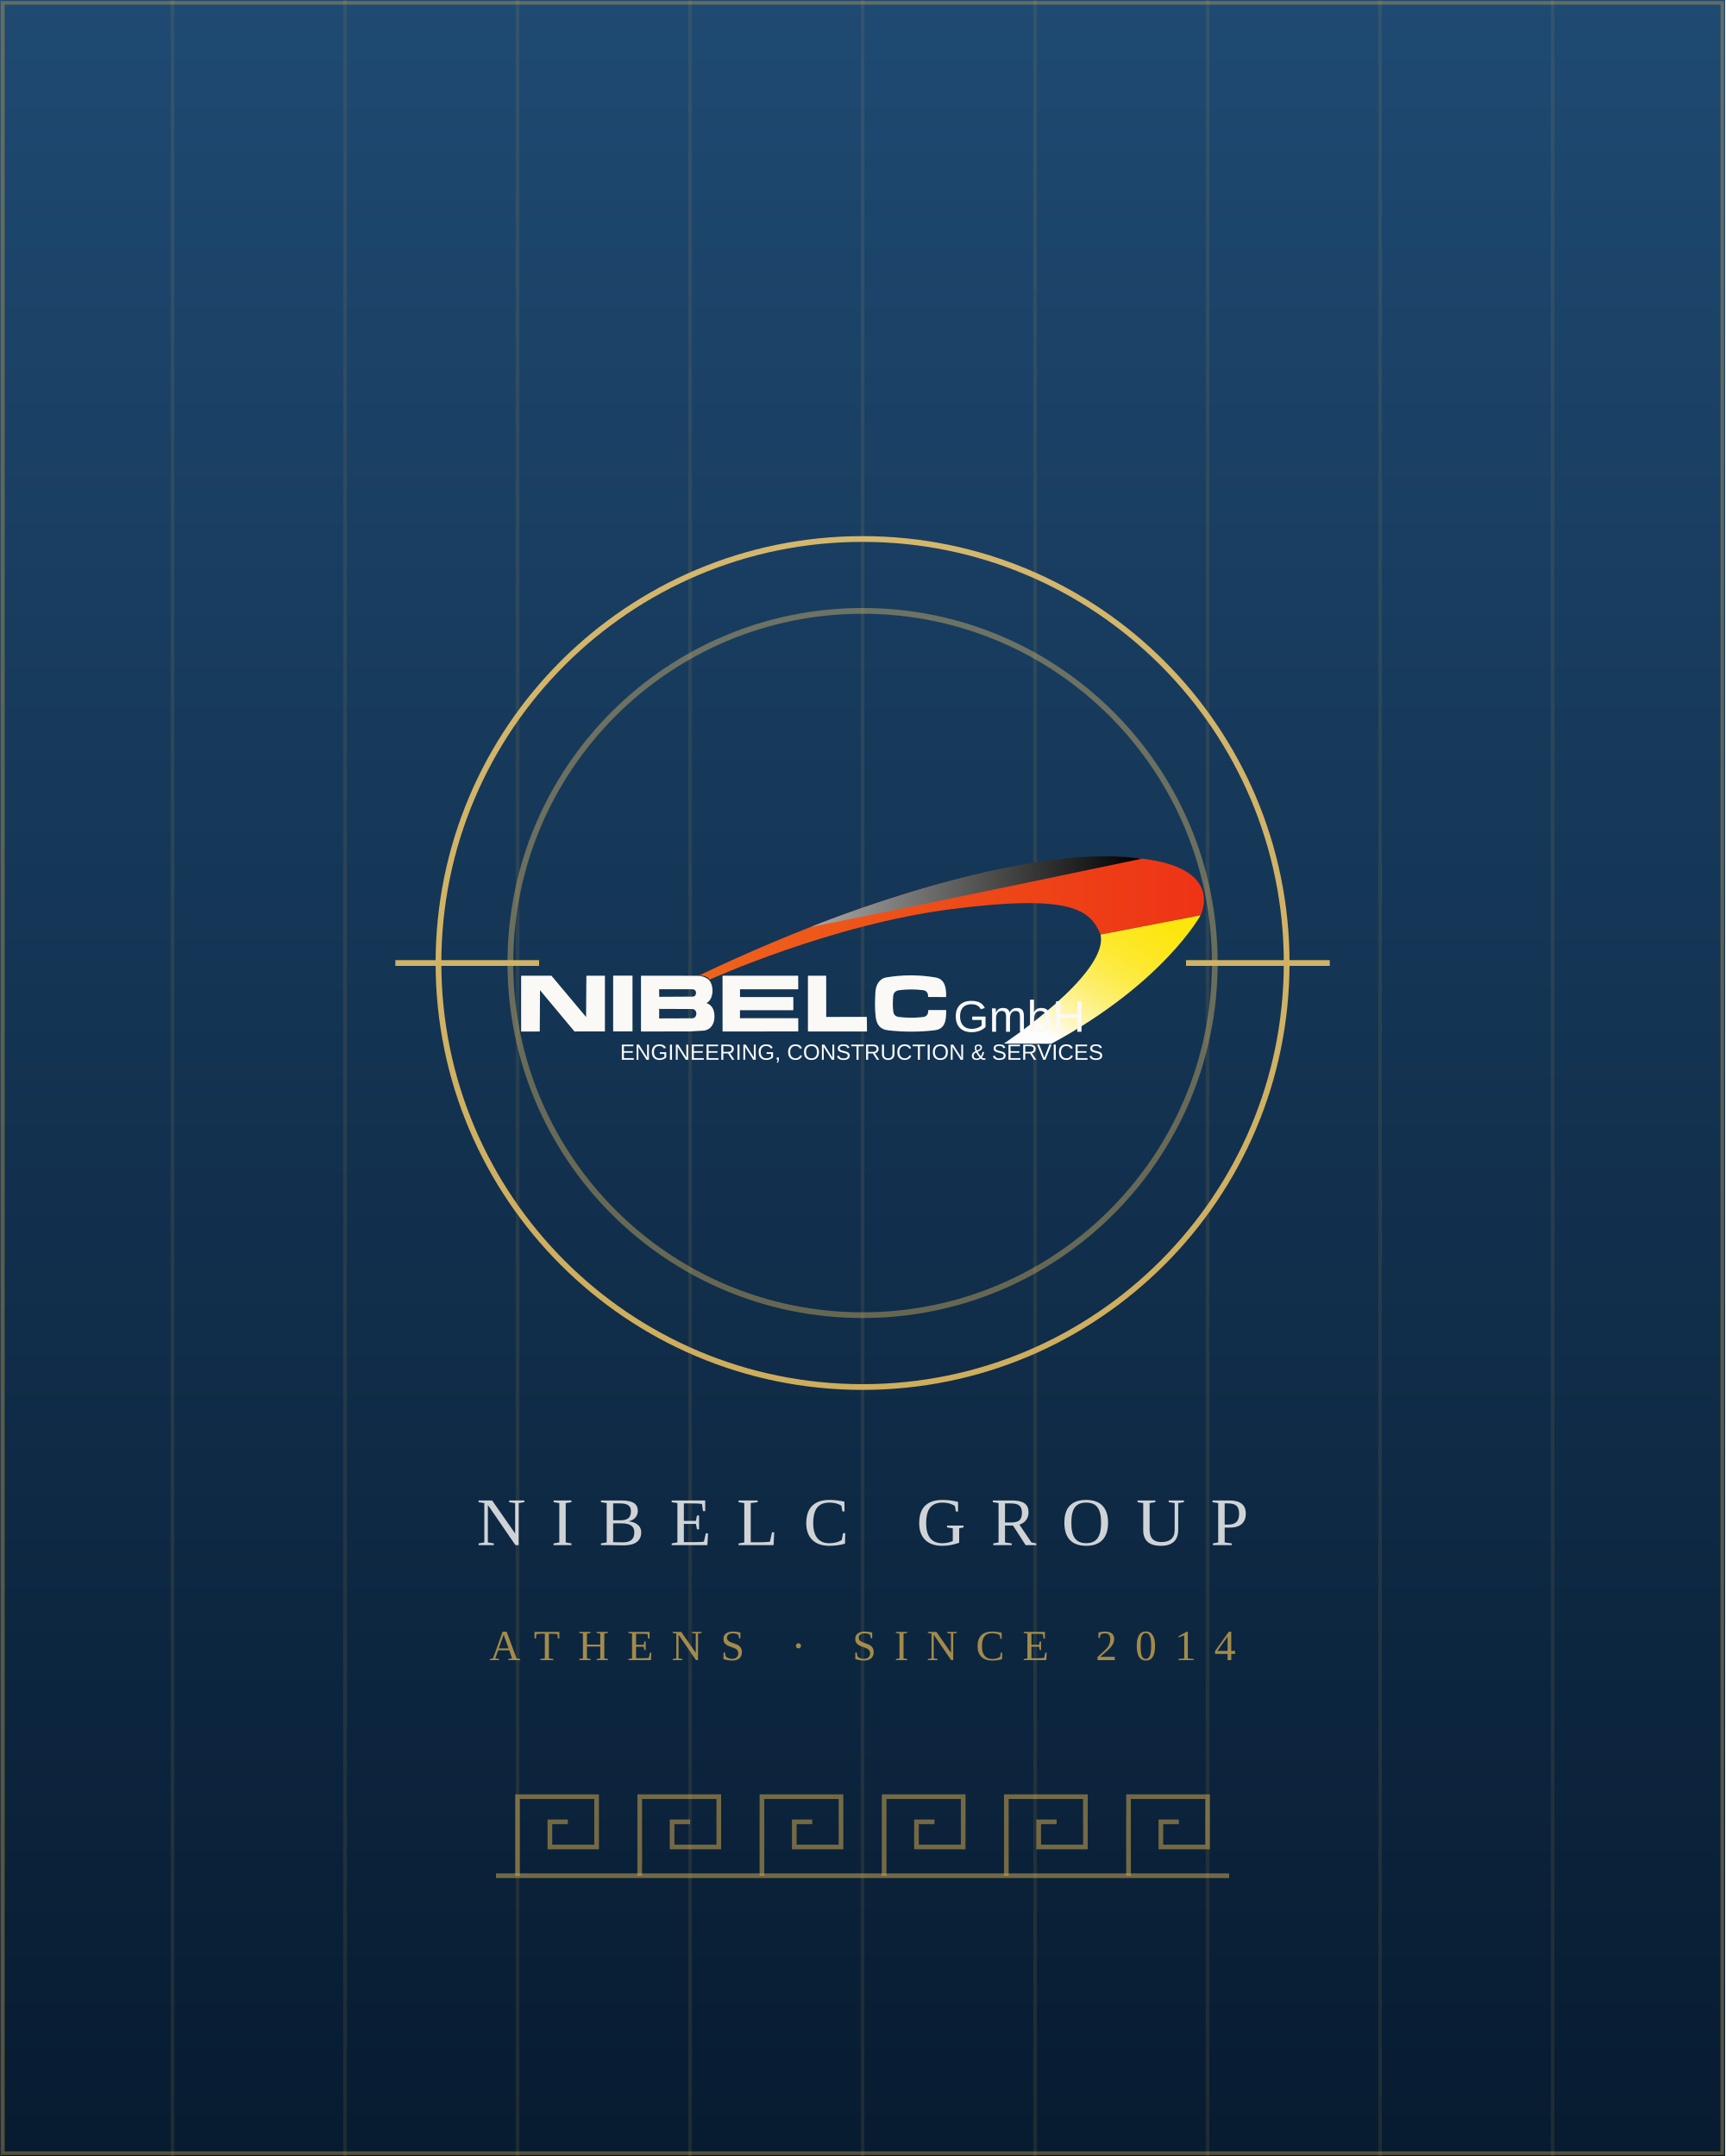
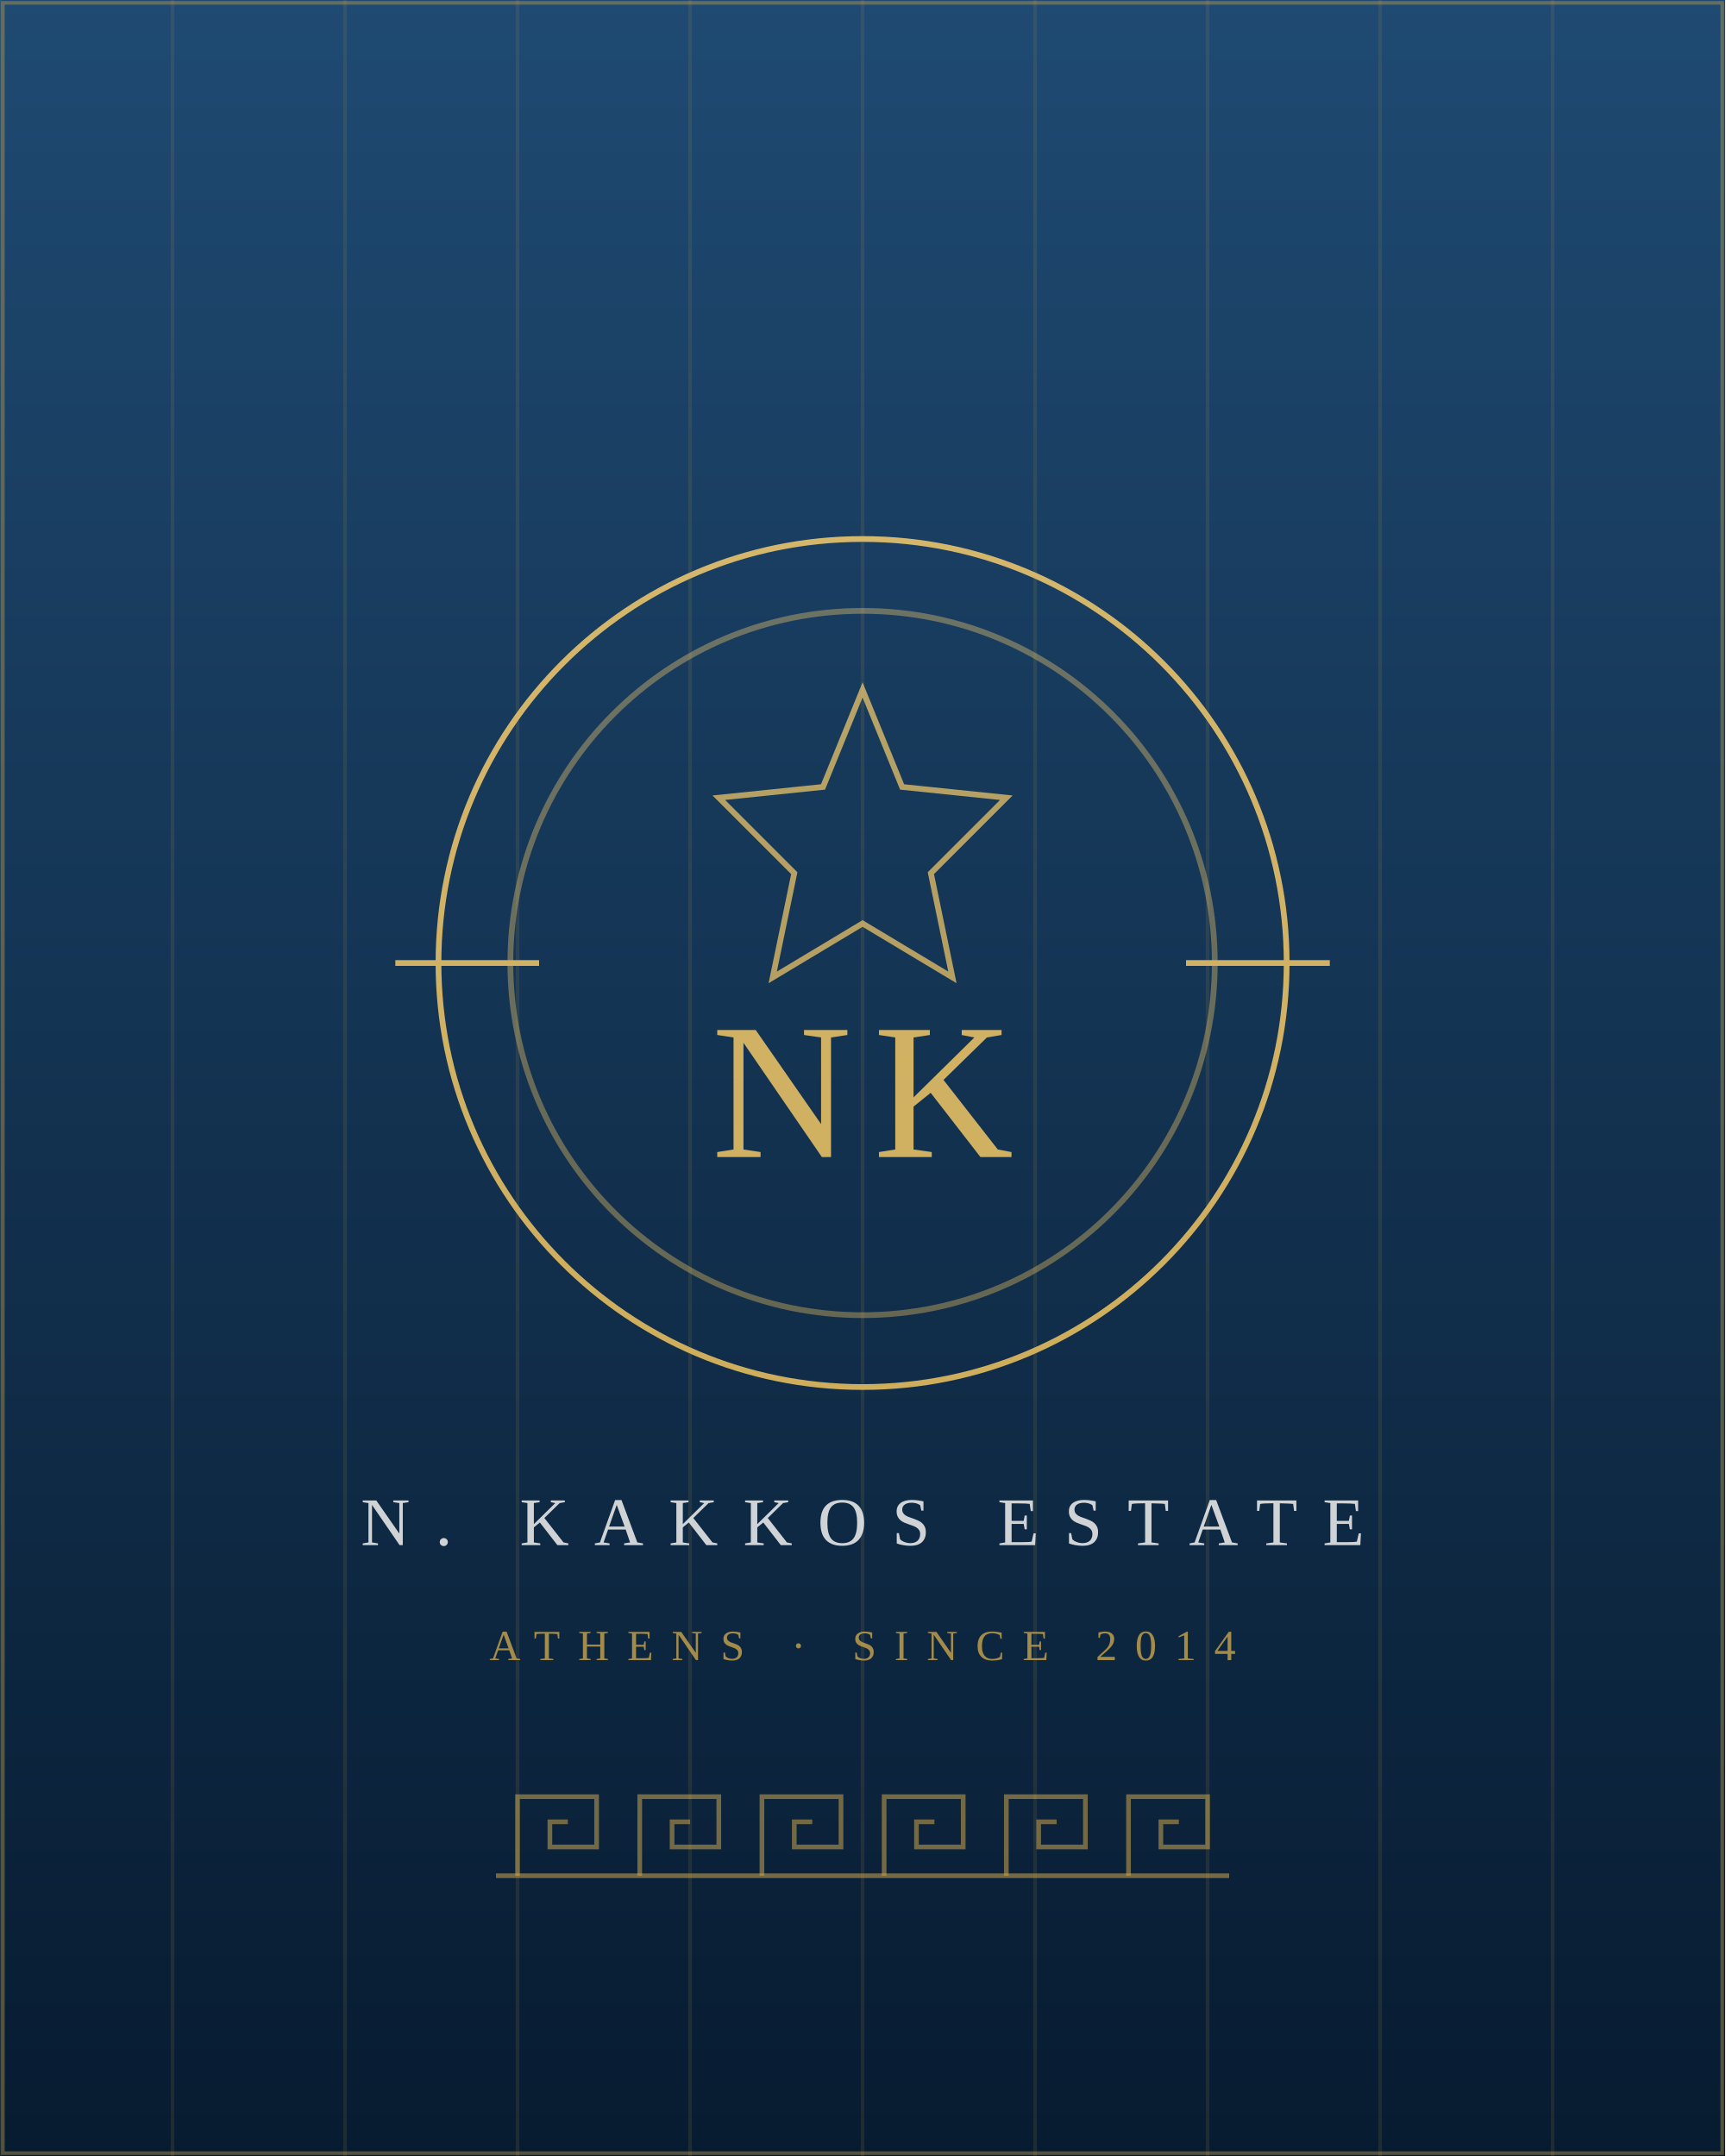
<svg xmlns="http://www.w3.org/2000/svg" viewBox="0 0 480 600" width="480" height="600" role="img">
  <defs>
    <linearGradient id="cr-bg" x1="0" y1="0" x2="0" y2="1">
      <stop offset="0" stop-color="#1F4A72" />
      <stop offset="1" stop-color="#071B30" />
    </linearGradient>
    <linearGradient id="cr-gold" gradientUnits="userSpaceOnUse" x1="0" y1="0" x2="0" y2="600">
      <stop offset="0" stop-color="#D9BD77" />
      <stop offset="1" stop-color="#C8A44D" />
    </linearGradient>
  </defs>
  <rect width="480" height="600" fill="url(#cr-bg)" />
  <g stroke="#C8A44D" stroke-opacity="0.12">
    <line x1="0" y1="0" x2="0" y2="600" />
    <line x1="48" y1="0" x2="48" y2="600" />
    <line x1="96" y1="0" x2="96" y2="600" />
    <line x1="144" y1="0" x2="144" y2="600" />
    <line x1="192" y1="0" x2="192" y2="600" />
    <line x1="240" y1="0" x2="240" y2="600" />
    <line x1="288" y1="0" x2="288" y2="600" />
    <line x1="336" y1="0" x2="336" y2="600" />
    <line x1="384" y1="0" x2="384" y2="600" />
    <line x1="432" y1="0" x2="432" y2="600" />
  </g>
  <g fill="none" stroke="url(#cr-gold)" stroke-width="1.6">
    <circle cx="240" cy="268" r="118" />
    <circle cx="240" cy="268" r="98" stroke-opacity="0.45" />
+     <path d="M240 192 l11 27 l29 3 l-21 21 l6 29 l-25 -15 l-25 15 l6 -29 l-21 -21 l29 -3 z" stroke-opacity="0.85" />
    <path d="M150 268 h-40 M330 268 h40" />
  </g>
-   <g transform="translate(145.00 238.30) scale(0.15817)">
-     <defs>
-       <style>
-     .st0 {
-     fill: url(#cr-lg2);
-     }
-     .st1 {
-     font-size: 38.86px;
-     }
-     .st1, .st2, .st3 {
-     fill: #FAF9F6;
-     }
-     .st1, .st3 {
-     font-family: -apple-system, 'SF Pro Display', 'Helvetica Neue', Arial, sans-serif;
-     font-weight: 500;
-     }
-     .st4 {
-     fill: #FAF9F6;
-     }
-     .st5 {
-     fill: url(#cr-lg1);
-     }
-     .st6 {
-     fill: #FAF9F6;
-     }
-     .st3 {
-     font-size: 77.9px;
-     }
-     .st7 {
-     fill: url(#cr-lg);
-     }
-     </style>
-       <linearGradient id="cr-lg" x1="311.78" y1="109.08" x2="1201.23" y2="109.08" gradientUnits="userSpaceOnUse">
-         <stop offset="0" stop-color="#ee631b" />
-         <stop offset="1" stop-color="#ee3315" />
-       </linearGradient>
-       <linearGradient id="cr-lg1" x1="914.38" y1="387.73" x2="1171.71" y2="-20.27" gradientUnits="userSpaceOnUse">
-         <stop offset="0" stop-color="#fdfdfd" />
-         <stop offset=".02" stop-color="#fdfdfd" />
-         <stop offset=".14" stop-color="#fdfdfd" />
-         <stop offset=".21" stop-color="#fdf8ca" />
-         <stop offset=".28" stop-color="#fdf39c" />
-         <stop offset=".36" stop-color="#fdef73" />
-         <stop offset=".44" stop-color="#fdec50" />
-         <stop offset=".52" stop-color="#fde934" />
-         <stop offset=".61" stop-color="#fde71f" />
-         <stop offset=".71" stop-color="#fde60f" />
-         <stop offset=".83" stop-color="#fde506" />
-         <stop offset="1" stop-color="#fde504" />
-       </linearGradient>
-       <linearGradient id="cr-lg2" x1="509.2" y1="62.18" x2="1091.66" y2="62.18" gradientUnits="userSpaceOnUse">
-         <stop offset="0" stop-color="#a8a8a7" />
-         <stop offset="1" stop-color="#000" />
-       </linearGradient>
-     </defs>
-     <rect class="st2" x="161.88" y="210.01" width="34.03" height="98.06" />
-     <path class="st7" d="M311.78,210.22s14.17-2.44,19.69,6.85c0,0,213.16-97.01,425.8-124.16,212.64-27.15,244.04,1.99,262,44.83l175.89-33.91s43.39-82.07-101.71-99.55-422.65,34.66-781.66,205.93Z" />
-     <path class="st5" d="M1019.26,137.75l175.89-33.91s-64.7,119.19-262.43,225.97l-83.56-.28s185.02-122.61,170.09-191.77Z" />
-     <polygon class="st6" points="478.85 270.84 384.99 270.87 384.94 284.87 487.47 284.87 487.51 308.16 354.35 308.25 354.27 210.1 487.36 210.11 487.48 234.02 385 234.04 385.07 247.67 478.84 247.66 478.85 270.84" />
-     <polygon class="st4" points="147.4 308.17 93.8 308.2 33.21 235.6 32.78 308.3 .01 308.31 0 210.1 53.36 210.15 114.24 282.79 114.75 210.11 147.38 210.11 147.4 308.17" />
-     <path class="st4" d="M707.21,282.76c6.6-.8,9.49-6.02,8.83-12.19l31.72-.08c.06,18.22-1.59,33.41-20.49,35.65-26.88,3.18-53.95,3.07-80.99.18-14.68-1.57-20.94-9.76-22.65-24.23-1.71-14.47-1.27-28.77-.4-43.36.73-12.27,6.78-23.53,19.27-25.64,28.67-4.83,57.98-4.8,86.6.13,16.35,2.81,19.04,18.1,18.52,34.41l-31.78-.05c.59-5.94-2.23-11.14-8.17-11.92-14.47-1.89-28.99-1.91-43.38.1-5.44.76-9.24,4.42-9.73,9.8-.86,9.38-1.08,18.63.16,27.92.7,5.23,4.15,8.49,9.42,9.16,14.1,1.79,28.38,1.91,43.06.13Z" />
-     <polygon class="st6" points="608.1 282.57 608.39 308.2 504.51 308.2 504.51 210.11 536.61 210.11 536.69 282.63 608.1 282.57" />
-     <path class="st4" d="M310,210.22c6.88,0,14.51,2.28,19.69,6.85,9.81,8.66,9.82,34.37-3.57,41.11,11.44,4.52,14.02,14.02,13.97,24.4-.05,11.67-5.9,22.25-18.08,24.11l-25.2,1.44-85.98.13v-98.17s99.17.12,99.17.12ZM301.79,246.92c4.63-.03,6.23-4.53,5.83-7.64-.42-3.33-2.91-5.37-6.88-5.37l-57.97.04.15,13.29,58.87-.33ZM308.19,276.58c-.08-4.33-2.69-7.8-7.48-7.82l-57.87-.23-.02,16.73,57.54-.21c5.14-.02,7.92-3.74,7.83-8.47Z" />
-     <path class="st0" d="M1091.66,4.29s-413.59,86.94-582.46,120.07c0,0,369.83-151.48,582.46-120.07Z" />
-     <text class="st1" transform="translate(173.97 358.01)">
-       <tspan x="0" y="0">ENGINEERING, CONSTRUCTION &amp; SERVICES</tspan>
-     </text>
-     <text class="st3" transform="translate(760.49 308.78) scale(1.03 1)">
-       <tspan x="0" y="0">GmbH</tspan>
-     </text>
-   </g>
-   <text x="240" y="430" text-anchor="middle" font-family="Georgia, 'Times New Roman', serif" font-size="19" letter-spacing="7" fill="#FAF9F6" fill-opacity="0.82">NIBELC GROUP</text>
+   <text x="240" y="322" text-anchor="middle" font-family="Georgia, 'Times New Roman', serif" font-size="54" letter-spacing="6" fill="url(#cr-gold)">NK</text>
+   <text x="240" y="430" text-anchor="middle" font-family="Georgia, 'Times New Roman', serif" font-size="19" letter-spacing="7" fill="#FAF9F6" fill-opacity="0.82">N. KAKKOS ESTATE</text>
  <text x="240" y="462" text-anchor="middle" font-family="Georgia, 'Times New Roman', serif" font-size="12" letter-spacing="5" fill="#C8A44D" fill-opacity="0.8">ATHENS · SINCE 2014</text>
  <g stroke="#C8A44D" stroke-opacity="0.55" stroke-width="1.3" fill="none">
    <path d="M138 522 h204" />
    <path d="M144 522 v-22 h22 v14 h-13 v-7 h5" />
    <path d="M178 522 v-22 h22 v14 h-13 v-7 h5" />
    <path d="M212 522 v-22 h22 v14 h-13 v-7 h5" />
    <path d="M246 522 v-22 h22 v14 h-13 v-7 h5" />
    <path d="M280 522 v-22 h22 v14 h-13 v-7 h5" />
    <path d="M314 522 v-22 h22 v14 h-13 v-7 h5" />
  </g>
  <rect x="0.8" y="0.8" width="478.4" height="598.4" fill="none" stroke="#C8A44D" stroke-opacity="0.4" />
</svg>
